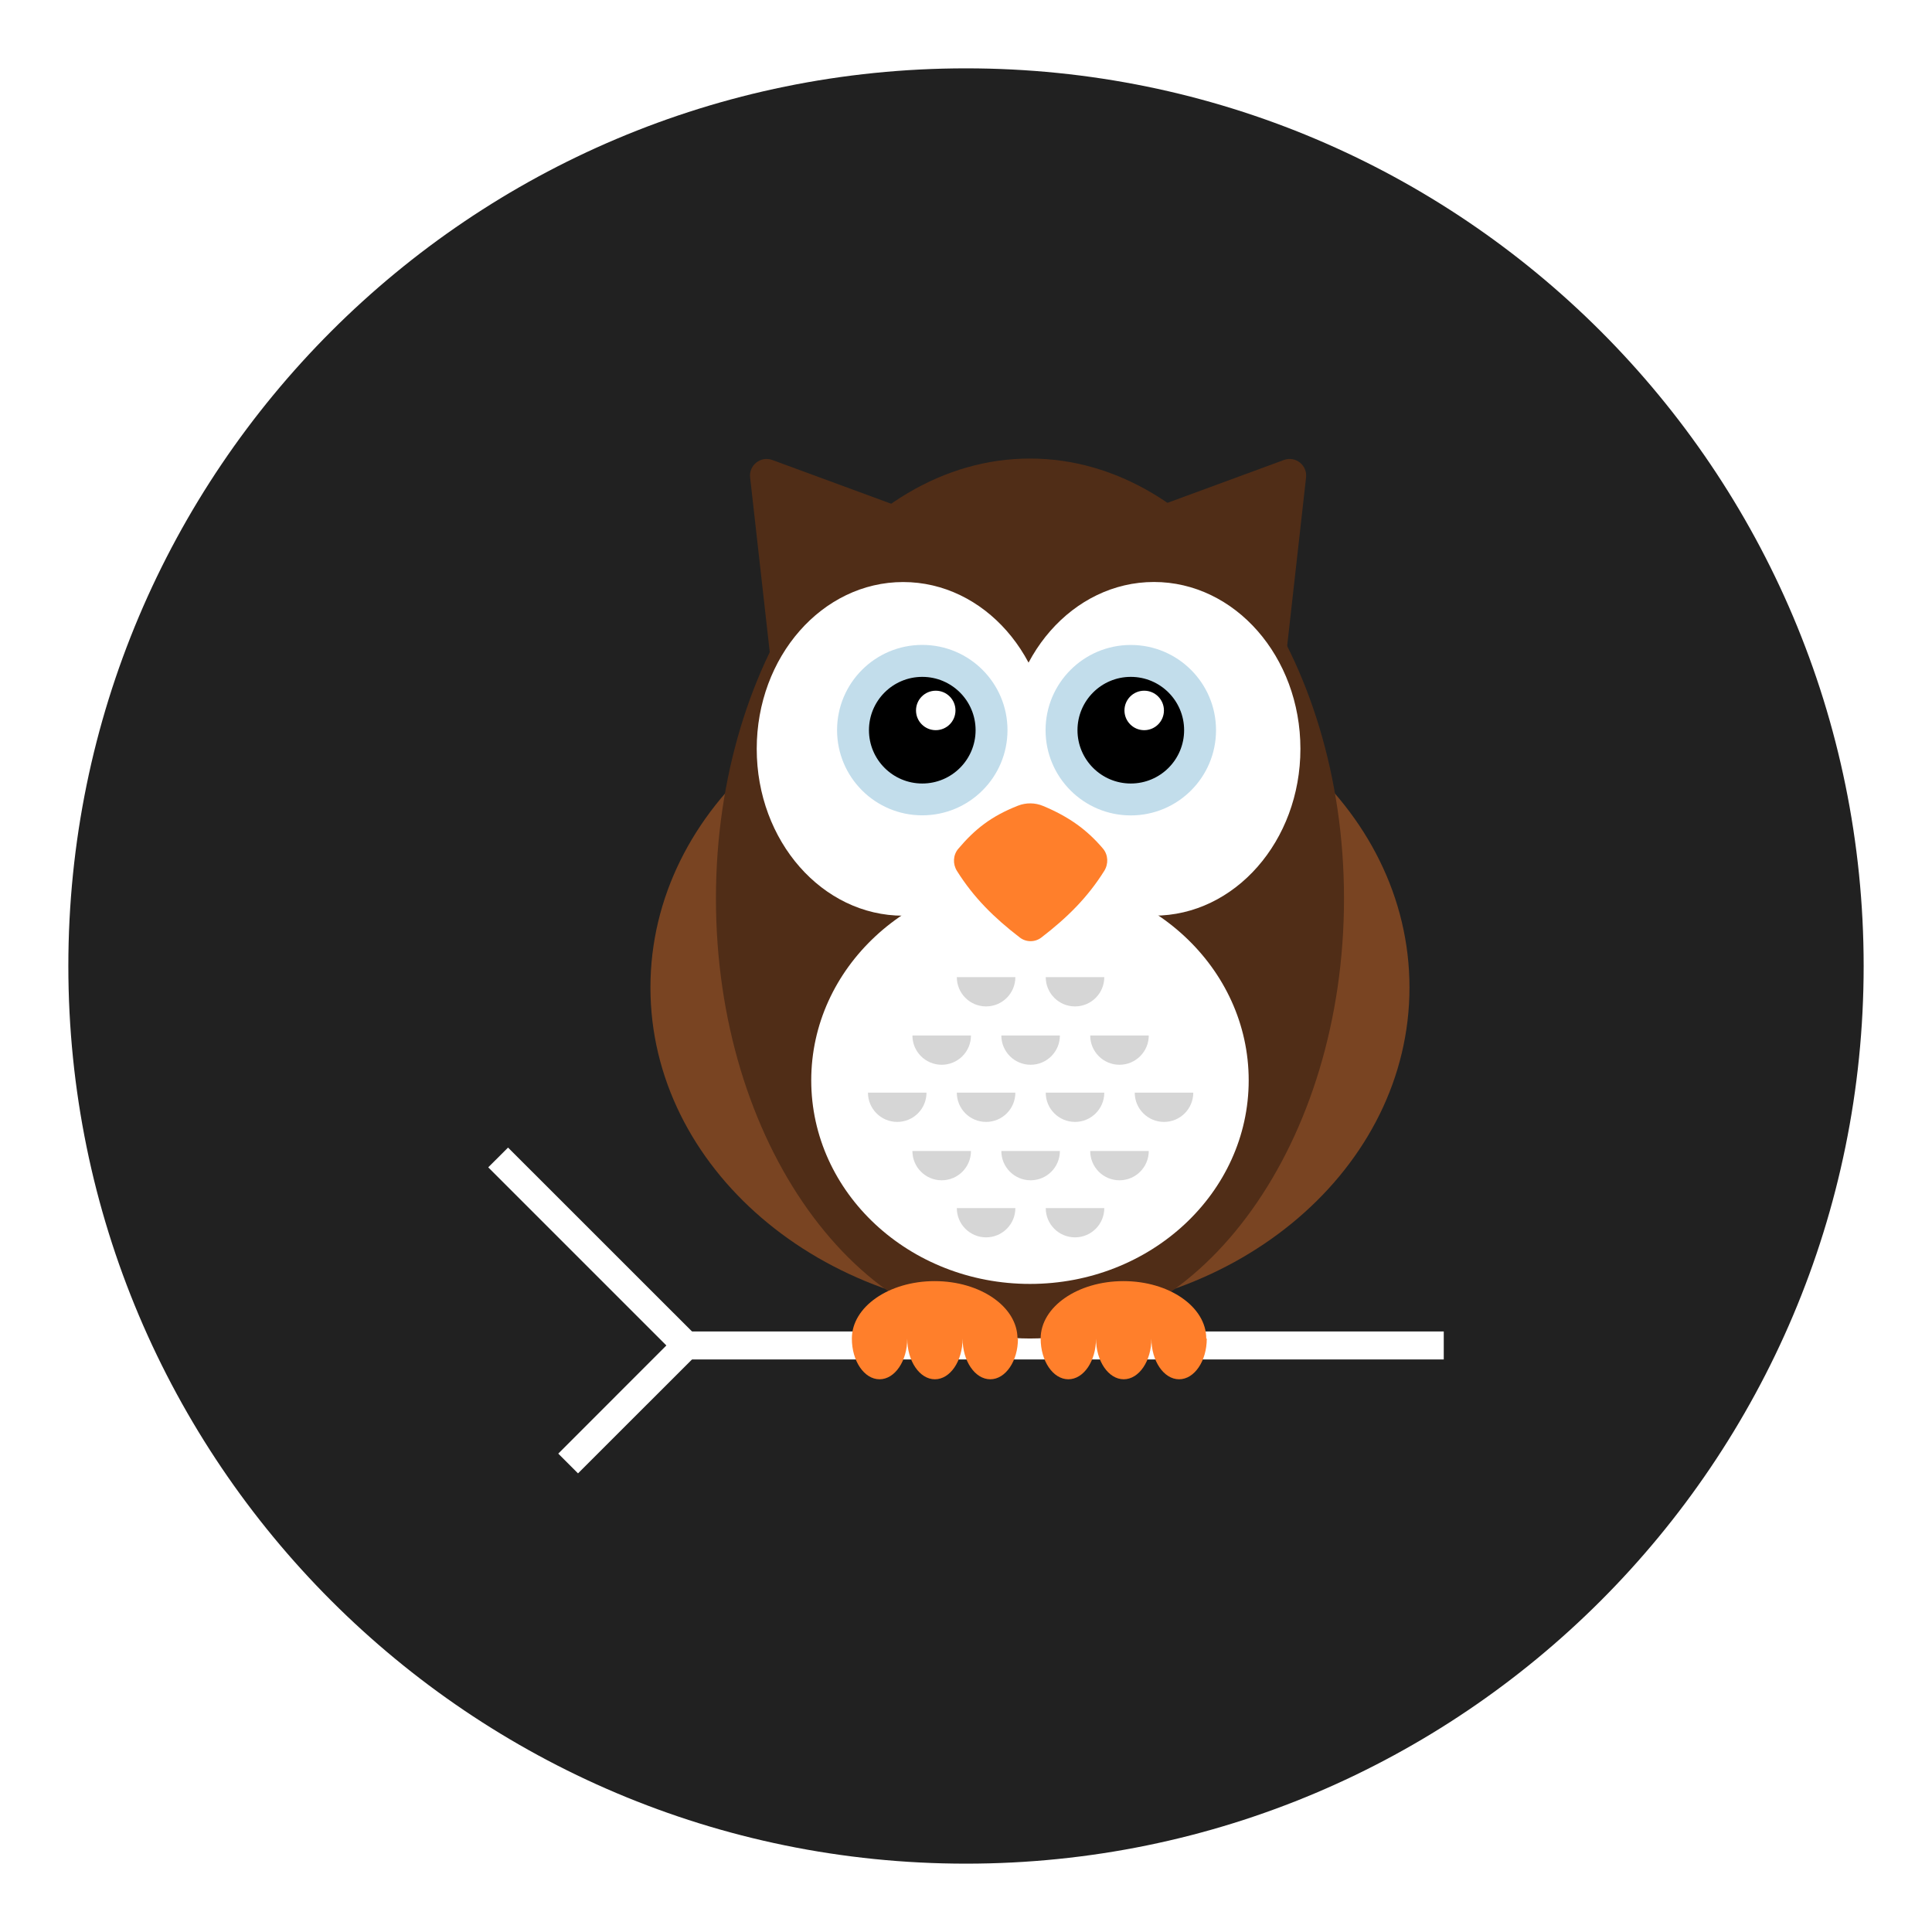
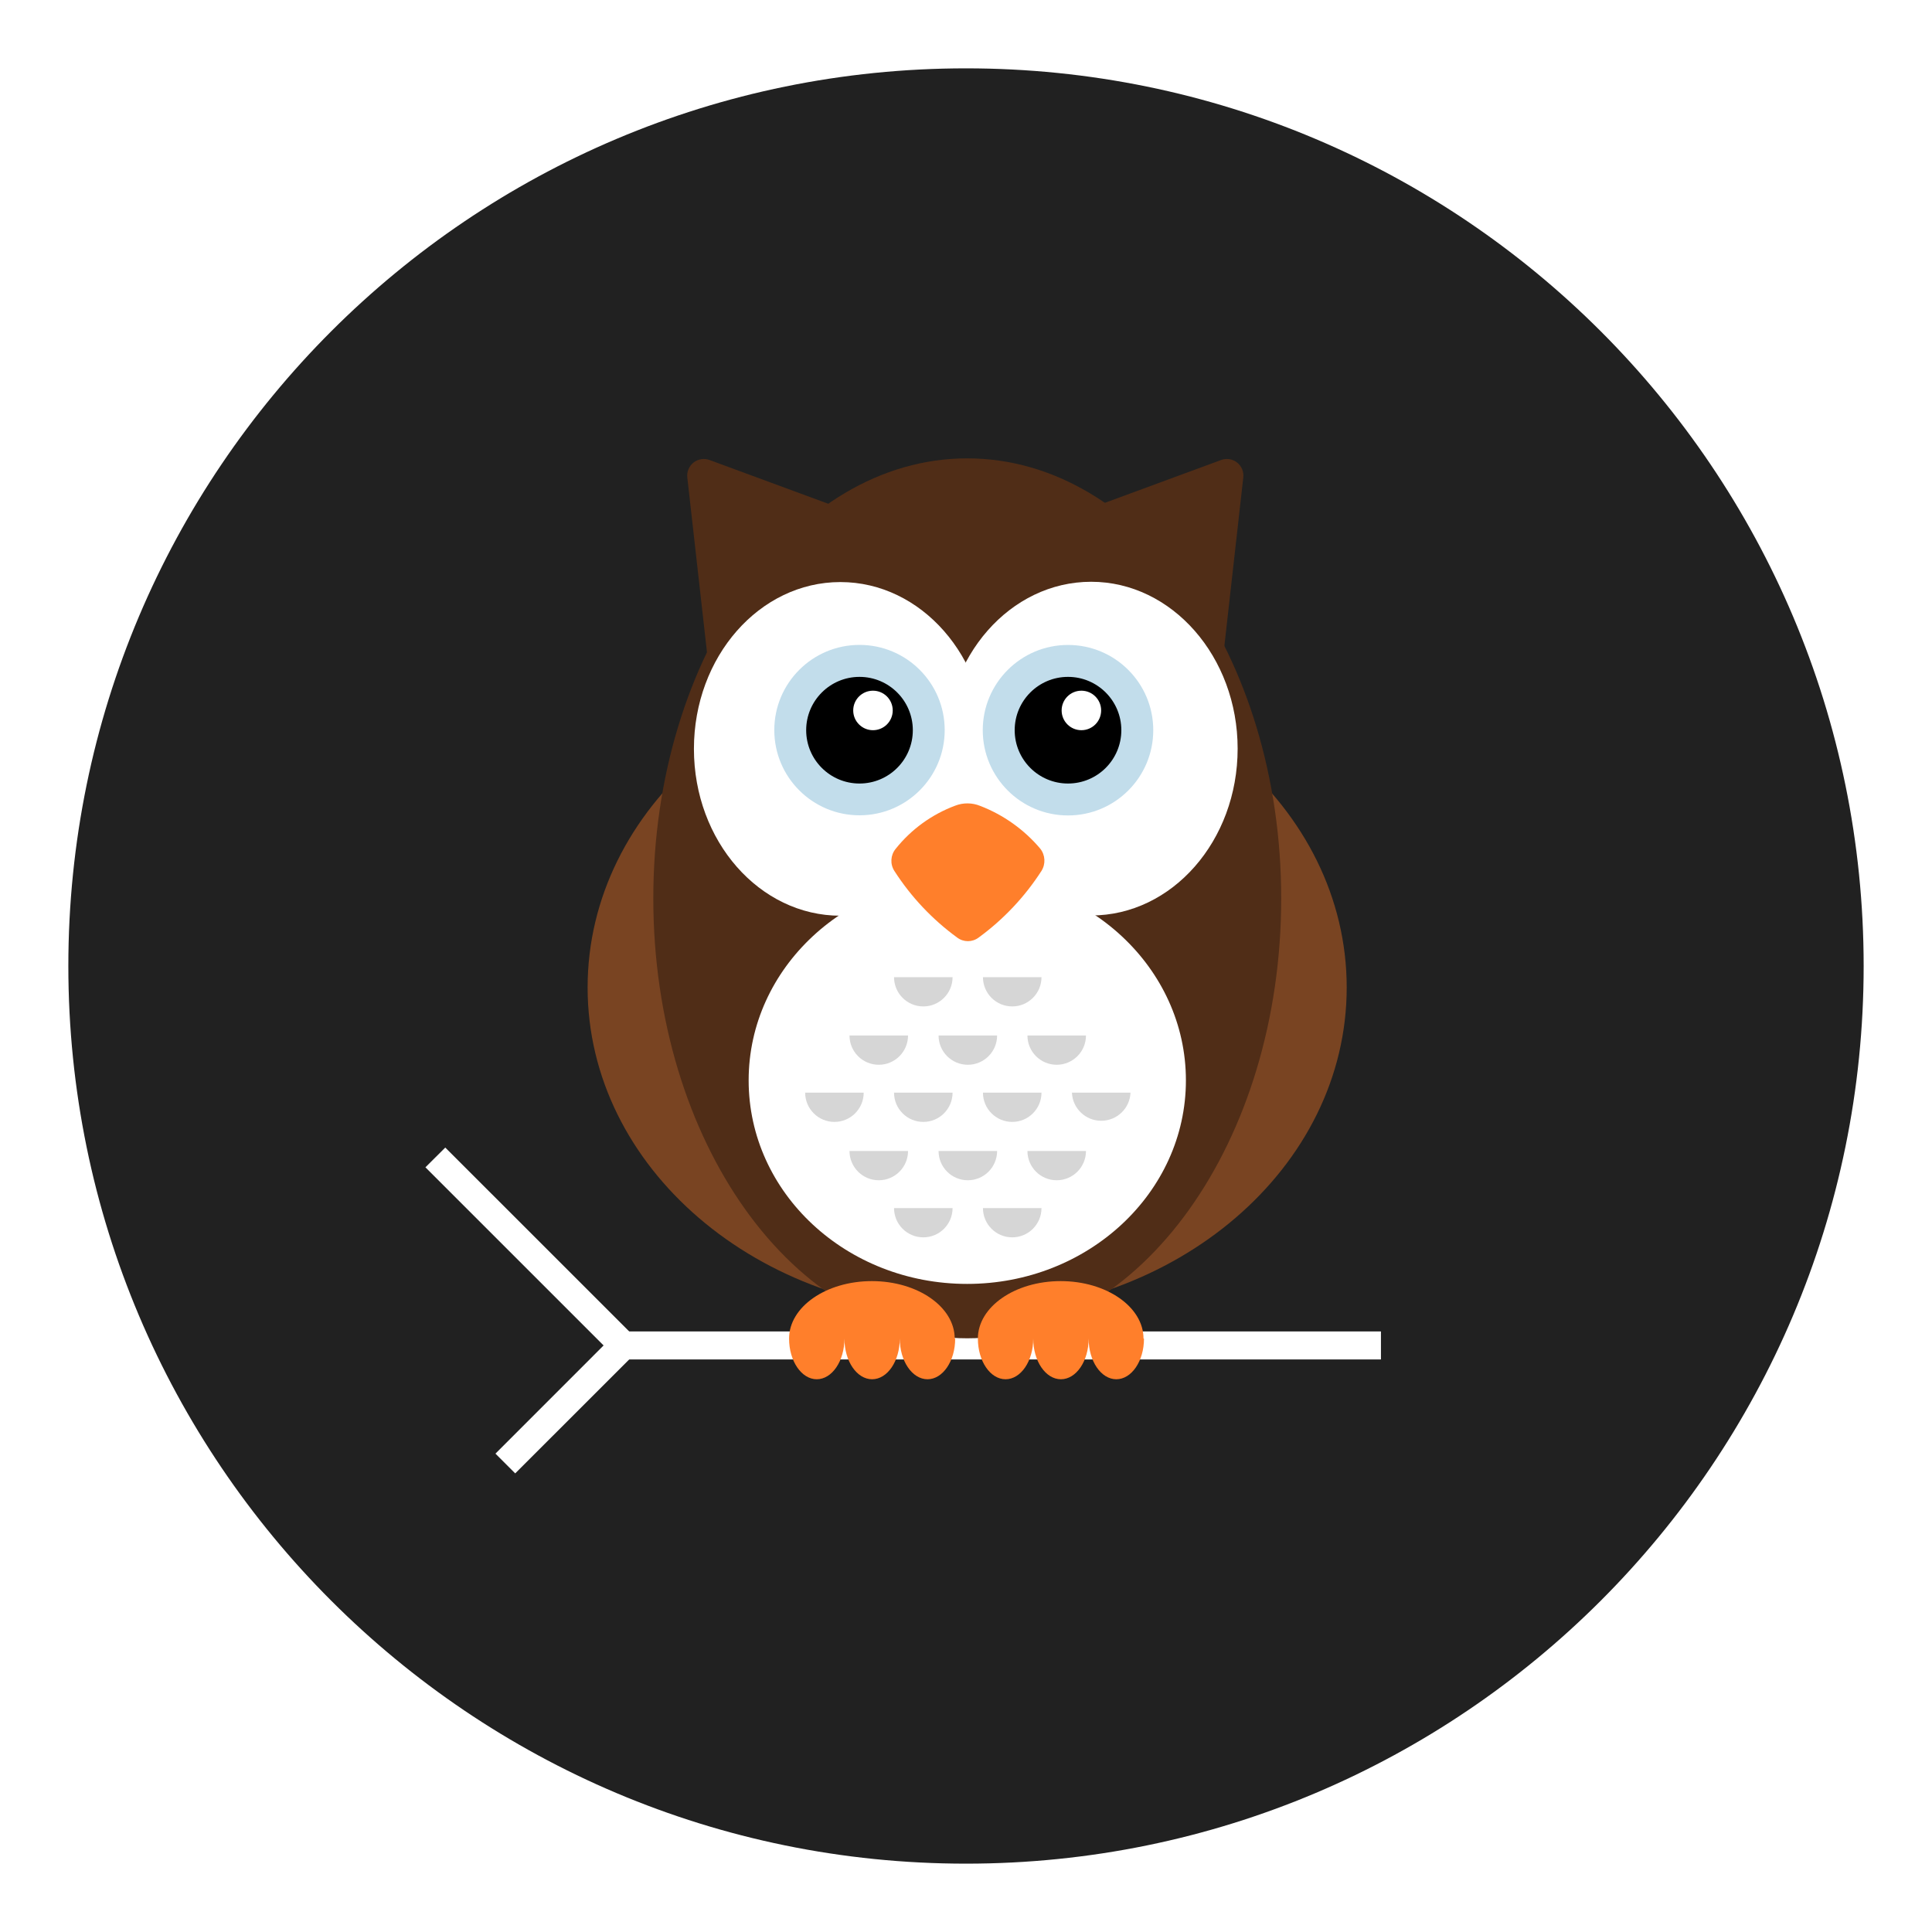
- <svg xmlns="http://www.w3.org/2000/svg" version="1.1" width="400" height="400" viewBox="0 0 400 400" xml:space="preserve">
+ <svg xmlns="http://www.w3.org/2000/svg" id="Layer_1" data-name="Layer 1" viewBox="0 0 400 400">
  <defs>
- </defs>
-   <rect x="0" y="0" width="100%" height="100%" fill="transparent" />
-   <g transform="matrix(Infinity NaN NaN Infinity 0 0)" id="aa5a7c09-e92e-4eba-a8f0-27e98fdbe25f">
- </g>
-   <g transform="matrix(1 0 0 1 200 200)" id="d66f640e-f1cf-4f70-a07d-e9eeeba8339c">
-     <rect style="stroke: none; stroke-width: 1; stroke-dasharray: none; stroke-linecap: butt; stroke-dashoffset: 0; stroke-linejoin: miter; stroke-miterlimit: 4; fill: rgb(255,255,255); fill-rule: nonzero; opacity: 1;" vector-effect="non-scaling-stroke" x="-200" y="-200" rx="0" ry="0" width="400" height="400" />
+     <style>.cls-1{fill:#fff;}.cls-2{fill:#212121;}.cls-3{fill:#502d17;}.cls-4{fill:#794422;}.cls-5{fill:#ff7f2b;}.cls-6{fill:#d6d6d6;}.cls-7{fill:#c2ddeb;}</style>
+   </defs>
+   <rect width="400" height="400" />
+   <g id="d66f640e-f1cf-4f70-a07d-e9eeeba8339c">
+     <rect class="cls-1" width="400" height="400" />
  </g>
-   <g transform="matrix(5.31 0 0 5.31 200 200)" id="194f0fc1-48c7-4c26-9f46-c6b12e1a361f">
-     <circle style="stroke: rgb(0,0,0); stroke-width: 0; stroke-dasharray: none; stroke-linecap: butt; stroke-dashoffset: 0; stroke-linejoin: miter; stroke-miterlimit: 4; fill: rgb(33,33,33); fill-rule: nonzero; opacity: 1;" vector-effect="non-scaling-stroke" cx="0" cy="0" r="35" />
+   <g id="_194f0fc1-48c7-4c26-9f46-c6b12e1a361f" data-name="194f0fc1-48c7-4c26-9f46-c6b12e1a361f">
+     <circle class="cls-2" cx="200" cy="200" r="185.85" />
  </g>
-   <g transform="matrix(1.46 0 0 1.46 200 200)">
-     <g style="" vector-effect="non-scaling-stroke">
-       <g transform="matrix(1 0 0 1 -52.31 48.85)">
-         <polygon style="stroke: none; stroke-width: 1; stroke-dasharray: none; stroke-linecap: butt; stroke-dashoffset: 0; stroke-linejoin: miter; stroke-miterlimit: 4; fill: rgb(255,255,255); fill-rule: nonzero; opacity: 1;" vector-effect="non-scaling-stroke" points="-2.71,23.1 -5.51,20.3 9.82,4.96 -15.44,-20.3 -12.63,-23.1 15.44,4.96 " />
-       </g>
-       <g transform="matrix(1 0 0 1 14.03 53.81)">
-         <rect style="stroke: none; stroke-width: 1; stroke-dasharray: none; stroke-linecap: butt; stroke-dashoffset: 0; stroke-linejoin: miter; stroke-miterlimit: 4; fill: rgb(255,255,255); fill-rule: nonzero; opacity: 1;" vector-effect="non-scaling-stroke" x="-53.72" y="-1.985" rx="0" ry="0" width="107.44" height="3.97" />
-       </g>
-       <g transform="matrix(1 0 0 1 -17.9 -56.93)">
-         <path style="stroke: none; stroke-width: 1; stroke-dasharray: none; stroke-linecap: butt; stroke-dashoffset: 0; stroke-linejoin: miter; stroke-miterlimit: 4; fill: rgb(80,45,23); fill-rule: nonzero; opacity: 1;" vector-effect="non-scaling-stroke" transform=" translate(-49.85, -15.03)" d="M 37.136 2.677 C 36.943 0.935 38.645 -0.4 40.288 0.205 L 62.589 8.414 L 40.207 30.004 L 37.136 2.677 z" stroke-linecap="round" />
-       </g>
-       <g transform="matrix(1 0 0 1 35.51 -56.93)">
-         <path style="stroke: none; stroke-width: 1; stroke-dasharray: none; stroke-linecap: butt; stroke-dashoffset: 0; stroke-linejoin: miter; stroke-miterlimit: 4; fill: rgb(80,45,23); fill-rule: nonzero; opacity: 1;" vector-effect="non-scaling-stroke" transform=" translate(-103.27, -15.03)" d="M 115.984 2.677 C 116.179 0.935 114.476 -0.4 112.836 0.205 L 90.531 8.414 L 112.918 30.004 L 115.984 2.677 z" stroke-linecap="round" />
-       </g>
-       <g transform="matrix(1 0 0 1 9.07 3.05)">
-         <ellipse style="stroke: none; stroke-width: 1; stroke-dasharray: none; stroke-linecap: butt; stroke-dashoffset: 0; stroke-linejoin: miter; stroke-miterlimit: 4; fill: rgb(121,68,34); fill-rule: nonzero; opacity: 1;" vector-effect="non-scaling-stroke" cx="0" cy="0" rx="53.819" ry="46.2" />
-       </g>
-       <g transform="matrix(1 0 0 1 9.07 -9.57)">
-         <path style="stroke: none; stroke-width: 1; stroke-dasharray: none; stroke-linecap: butt; stroke-dashoffset: 0; stroke-linejoin: miter; stroke-miterlimit: 4; fill: rgb(80,45,23); fill-rule: nonzero; opacity: 1;" vector-effect="non-scaling-stroke" transform=" translate(-76.82, -62.39)" d="M 121.354 62.395 C 121.354 96.851 101.416 124.785 76.821 124.785 C 52.227 124.785 32.29 96.851 32.29 62.395 C 32.29 27.934 52.227 0 76.82 0 C 101.416 0 121.354 27.934 121.354 62.395 z" stroke-linecap="round" />
-       </g>
-       <g transform="matrix(1 0 0 1 -8.91 -30.79)">
-         <ellipse style="stroke: none; stroke-width: 1; stroke-dasharray: none; stroke-linecap: butt; stroke-dashoffset: 0; stroke-linejoin: miter; stroke-miterlimit: 4; fill: rgb(255,255,255); fill-rule: nonzero; opacity: 1;" vector-effect="non-scaling-stroke" cx="0" cy="0" rx="20.767" ry="23.658" />
-       </g>
-       <g transform="matrix(1 0 0 1 9.07 16.21)">
-         <path style="stroke: none; stroke-width: 1; stroke-dasharray: none; stroke-linecap: butt; stroke-dashoffset: 0; stroke-linejoin: miter; stroke-miterlimit: 4; fill: rgb(255,255,255); fill-rule: nonzero; opacity: 1;" vector-effect="non-scaling-stroke" transform=" translate(-76.82, -88.17)" d="M 107.838 88.176 C 107.838 104.118 93.951 117.044 76.82 117.044 C 59.69 117.044 45.804 104.118 45.804 88.176 C 45.804 72.229 59.69 59.303 76.82 59.303 C 93.951 59.304 107.838 72.229 107.838 88.176 z" stroke-linecap="round" />
-       </g>
-       <g transform="matrix(1 0 0 1 26.66 -30.8)">
-         <path style="stroke: none; stroke-width: 1; stroke-dasharray: none; stroke-linecap: butt; stroke-dashoffset: 0; stroke-linejoin: miter; stroke-miterlimit: 4; fill: rgb(255,255,255); fill-rule: nonzero; opacity: 1;" vector-effect="non-scaling-stroke" transform=" translate(-94.41, -41.16)" d="M 115.172 41.165 C 115.172 54.231 105.875 64.823 94.403 64.823 C 82.937 64.823 73.638 54.232 73.638 41.165 C 73.638 28.097 82.937 17.504 94.403 17.504 C 105.875 17.503 115.172 28.097 115.172 41.165 z" stroke-linecap="round" />
-       </g>
-       <g transform="matrix(1 0 0 1 9.16 -13.29)">
-         <path style="stroke: none; stroke-width: 1; stroke-dasharray: none; stroke-linecap: butt; stroke-dashoffset: 0; stroke-linejoin: miter; stroke-miterlimit: 4; fill: rgb(255,127,43); fill-rule: nonzero; opacity: 1;" vector-effect="non-scaling-stroke" transform=" translate(-76.91, -58.67)" d="M 75.116 49.227 C 76.262 48.775 77.546 48.789 78.681 49.264 C 82.302 50.77 84.894 52.62 87.172 55.31 C 87.927 56.203 87.972 57.49 87.351 58.479 C 84.978 62.261 82.102 65.104 78.435 67.923 C 77.538 68.612 76.281 68.612 75.384 67.923 C 71.717 65.105 68.841 62.261 66.467 58.479 C 65.851 57.499 65.905 56.226 66.652 55.342 C 69.018 52.547 71.327 50.718 75.116 49.227 z" stroke-linecap="round" />
-       </g>
-       <g transform="matrix(1 0 0 1 2.85 3.66)">
-         <path style="stroke: none; stroke-width: 1; stroke-dasharray: none; stroke-linecap: butt; stroke-dashoffset: 0; stroke-linejoin: miter; stroke-miterlimit: 4; fill: rgb(214,214,214); fill-rule: nonzero; opacity: 1;" vector-effect="non-scaling-stroke" transform=" translate(-70.61, -75.62)" d="M 74.759 73.539 C 74.759 75.832 72.902 77.691 70.61 77.691 C 68.315 77.691 66.457 75.832 66.457 73.539 L 74.759 73.539 z" stroke-linecap="round" />
-       </g>
-       <g transform="matrix(1 0 0 1 15.46 3.66)">
-         <path style="stroke: none; stroke-width: 1; stroke-dasharray: none; stroke-linecap: butt; stroke-dashoffset: 0; stroke-linejoin: miter; stroke-miterlimit: 4; fill: rgb(214,214,214); fill-rule: nonzero; opacity: 1;" vector-effect="non-scaling-stroke" transform=" translate(-83.22, -75.62)" d="M 87.371 73.539 C 87.371 75.832 85.513 77.691 83.219 77.691 C 80.925 77.691 79.067 75.832 79.067 73.539 L 87.371 73.539 z" stroke-linecap="round" />
-       </g>
-       <g transform="matrix(1 0 0 1 -3.45 11.93)">
-         <path style="stroke: none; stroke-width: 1; stroke-dasharray: none; stroke-linecap: butt; stroke-dashoffset: 0; stroke-linejoin: miter; stroke-miterlimit: 4; fill: rgb(214,214,214); fill-rule: nonzero; opacity: 1;" vector-effect="non-scaling-stroke" transform=" translate(-64.3, -83.89)" d="M 68.455 81.814 C 68.455 84.109 66.596 85.966 64.302 85.966 C 62.009 85.966 60.151 84.109 60.151 81.814 L 68.455 81.814 z" stroke-linecap="round" />
-       </g>
-       <g transform="matrix(1 0 0 1 9.16 11.93)">
-         <path style="stroke: none; stroke-width: 1; stroke-dasharray: none; stroke-linecap: butt; stroke-dashoffset: 0; stroke-linejoin: miter; stroke-miterlimit: 4; fill: rgb(214,214,214); fill-rule: nonzero; opacity: 1;" vector-effect="non-scaling-stroke" transform=" translate(-76.91, -83.89)" d="M 81.064 81.814 C 81.064 84.109 79.207 85.966 76.914 85.966 C 74.621 85.966 72.761 84.109 72.761 81.814 L 81.064 81.814 z" stroke-linecap="round" />
-       </g>
-       <g transform="matrix(1 0 0 1 21.77 11.93)">
-         <path style="stroke: none; stroke-width: 1; stroke-dasharray: none; stroke-linecap: butt; stroke-dashoffset: 0; stroke-linejoin: miter; stroke-miterlimit: 4; fill: rgb(214,214,214); fill-rule: nonzero; opacity: 1;" vector-effect="non-scaling-stroke" transform=" translate(-89.53, -83.89)" d="M 93.677 81.814 C 93.677 84.109 91.817 85.966 89.525 85.966 C 87.233 85.966 85.374 84.109 85.374 81.814 L 93.677 81.814 z" stroke-linecap="round" />
-       </g>
-       <g transform="matrix(1 0 0 1 -9.75 20.03)">
-         <path style="stroke: none; stroke-width: 1; stroke-dasharray: none; stroke-linecap: butt; stroke-dashoffset: 0; stroke-linejoin: miter; stroke-miterlimit: 4; fill: rgb(214,214,214); fill-rule: nonzero; opacity: 1;" vector-effect="non-scaling-stroke" transform=" translate(-58, -91.98)" d="M 62.148 89.908 C 62.148 92.204 60.291 94.06 57.997 94.06 C 55.704 94.06 53.847 92.204 53.847 89.908 L 62.148 89.908 z" stroke-linecap="round" />
-       </g>
-       <g transform="matrix(1 0 0 1 2.85 20.03)">
-         <path style="stroke: none; stroke-width: 1; stroke-dasharray: none; stroke-linecap: butt; stroke-dashoffset: 0; stroke-linejoin: miter; stroke-miterlimit: 4; fill: rgb(214,214,214); fill-rule: nonzero; opacity: 1;" vector-effect="non-scaling-stroke" transform=" translate(-70.61, -91.98)" d="M 74.759 89.908 C 74.759 92.204 72.902 94.06 70.61 94.06 C 68.315 94.06 66.457 92.204 66.457 89.908 L 74.759 89.908 z" stroke-linecap="round" />
-       </g>
-       <g transform="matrix(1 0 0 1 15.46 20.03)">
-         <path style="stroke: none; stroke-width: 1; stroke-dasharray: none; stroke-linecap: butt; stroke-dashoffset: 0; stroke-linejoin: miter; stroke-miterlimit: 4; fill: rgb(214,214,214); fill-rule: nonzero; opacity: 1;" vector-effect="non-scaling-stroke" transform=" translate(-83.22, -91.98)" d="M 87.371 89.908 C 87.371 92.204 85.513 94.06 83.219 94.06 C 80.925 94.06 79.067 92.204 79.067 89.908 L 87.371 89.908 z" stroke-linecap="round" />
-       </g>
-       <g transform="matrix(1 0 0 1 28.08 20.03)">
-         <path style="stroke: none; stroke-width: 1; stroke-dasharray: none; stroke-linecap: butt; stroke-dashoffset: 0; stroke-linejoin: miter; stroke-miterlimit: 4; fill: rgb(214,214,214); fill-rule: nonzero; opacity: 1;" vector-effect="non-scaling-stroke" transform=" translate(-95.83, -91.98)" d="M 99.98 89.908 C 99.98 92.204 98.123 94.06 95.83 94.06 C 93.537 94.06 91.678 92.204 91.678 89.908 L 99.98 89.908 z" stroke-linecap="round" />
-       </g>
-       <g transform="matrix(1 0 0 1 -3.45 28.31)">
-         <path style="stroke: none; stroke-width: 1; stroke-dasharray: none; stroke-linecap: butt; stroke-dashoffset: 0; stroke-linejoin: miter; stroke-miterlimit: 4; fill: rgb(214,214,214); fill-rule: nonzero; opacity: 1;" vector-effect="non-scaling-stroke" transform=" translate(-64.3, -100.26)" d="M 68.455 98.185 C 68.455 100.48 66.596 102.337 64.302 102.337 C 62.009 102.337 60.151 100.48 60.151 98.185 L 68.455 98.185 z" stroke-linecap="round" />
-       </g>
-       <g transform="matrix(1 0 0 1 9.16 28.31)">
-         <path style="stroke: none; stroke-width: 1; stroke-dasharray: none; stroke-linecap: butt; stroke-dashoffset: 0; stroke-linejoin: miter; stroke-miterlimit: 4; fill: rgb(214,214,214); fill-rule: nonzero; opacity: 1;" vector-effect="non-scaling-stroke" transform=" translate(-76.91, -100.26)" d="M 81.064 98.185 C 81.064 100.48 79.207 102.337 76.914 102.337 C 74.621 102.337 72.761 100.48 72.761 98.185 L 81.064 98.185 z" stroke-linecap="round" />
-       </g>
-       <g transform="matrix(1 0 0 1 21.77 28.31)">
-         <path style="stroke: none; stroke-width: 1; stroke-dasharray: none; stroke-linecap: butt; stroke-dashoffset: 0; stroke-linejoin: miter; stroke-miterlimit: 4; fill: rgb(214,214,214); fill-rule: nonzero; opacity: 1;" vector-effect="non-scaling-stroke" transform=" translate(-89.53, -100.26)" d="M 93.677 98.185 C 93.677 100.48 91.817 102.337 89.525 102.337 C 87.233 102.337 85.374 100.48 85.374 98.185 L 93.677 98.185 z" stroke-linecap="round" />
-       </g>
-       <g transform="matrix(1 0 0 1 2.85 36.4)">
-         <path style="stroke: none; stroke-width: 1; stroke-dasharray: none; stroke-linecap: butt; stroke-dashoffset: 0; stroke-linejoin: miter; stroke-miterlimit: 4; fill: rgb(214,214,214); fill-rule: nonzero; opacity: 1;" vector-effect="non-scaling-stroke" transform=" translate(-70.61, -108.35)" d="M 74.759 106.279 C 74.759 108.574 72.902 110.431 70.61 110.431 C 68.315 110.431 66.457 108.574 66.457 106.279 L 74.759 106.279 z" stroke-linecap="round" />
-       </g>
-       <g transform="matrix(1 0 0 1 15.46 36.4)">
-         <path style="stroke: none; stroke-width: 1; stroke-dasharray: none; stroke-linecap: butt; stroke-dashoffset: 0; stroke-linejoin: miter; stroke-miterlimit: 4; fill: rgb(214,214,214); fill-rule: nonzero; opacity: 1;" vector-effect="non-scaling-stroke" transform=" translate(-83.22, -108.35)" d="M 87.371 106.279 C 87.371 108.574 85.513 110.431 83.219 110.431 C 80.925 110.431 79.067 108.574 79.067 106.279 L 87.371 106.279 z" stroke-linecap="round" />
-       </g>
-       <g transform="matrix(1 0 0 1 -6.2 -33.45)">
-         <circle style="stroke: none; stroke-width: 1; stroke-dasharray: none; stroke-linecap: butt; stroke-dashoffset: 0; stroke-linejoin: miter; stroke-miterlimit: 4; fill: rgb(194,221,235); fill-rule: nonzero; opacity: 1;" vector-effect="non-scaling-stroke" cx="0" cy="0" r="12.084" />
-       </g>
-       <g transform="matrix(1 0 0 1 -6.2 -33.44)">
-         <circle style="stroke: none; stroke-width: 1; stroke-dasharray: none; stroke-linecap: butt; stroke-dashoffset: 0; stroke-linejoin: miter; stroke-miterlimit: 4; fill: rgb(0,0,0); fill-rule: nonzero; opacity: 1;" vector-effect="non-scaling-stroke" cx="0" cy="0" r="7.561" />
-       </g>
-       <g transform="matrix(1 0 0 1 -4.29 -36.24)">
-         <circle style="stroke: none; stroke-width: 1; stroke-dasharray: none; stroke-linecap: butt; stroke-dashoffset: 0; stroke-linejoin: miter; stroke-miterlimit: 4; fill: rgb(255,255,255); fill-rule: nonzero; opacity: 1;" vector-effect="non-scaling-stroke" cx="0" cy="0" r="2.798" />
-       </g>
-       <g transform="matrix(1 0 0 1 23.37 -33.44)">
-         <circle style="stroke: none; stroke-width: 1; stroke-dasharray: none; stroke-linecap: butt; stroke-dashoffset: 0; stroke-linejoin: miter; stroke-miterlimit: 4; fill: rgb(194,221,235); fill-rule: nonzero; opacity: 1;" vector-effect="non-scaling-stroke" cx="0" cy="0" r="12.086" />
-       </g>
-       <g transform="matrix(1 0 0 1 23.37 -33.44)">
-         <circle style="stroke: none; stroke-width: 1; stroke-dasharray: none; stroke-linecap: butt; stroke-dashoffset: 0; stroke-linejoin: miter; stroke-miterlimit: 4; fill: rgb(0,0,0); fill-rule: nonzero; opacity: 1;" vector-effect="non-scaling-stroke" cx="0" cy="0" r="7.561" />
-       </g>
-       <g transform="matrix(1 0 0 1 25.27 -36.24)">
-         <circle style="stroke: none; stroke-width: 1; stroke-dasharray: none; stroke-linecap: butt; stroke-dashoffset: 0; stroke-linejoin: miter; stroke-miterlimit: 4; fill: rgb(255,255,255); fill-rule: nonzero; opacity: 1;" vector-effect="non-scaling-stroke" cx="0" cy="0" r="2.799" />
-       </g>
-       <g transform="matrix(1 0 0 1 22.37 51.65)">
-         <path style="stroke: none; stroke-width: 1; stroke-dasharray: none; stroke-linecap: butt; stroke-dashoffset: 0; stroke-linejoin: miter; stroke-miterlimit: 4; fill: rgb(255,127,43); fill-rule: nonzero; opacity: 1;" vector-effect="non-scaling-stroke" transform=" translate(-90.13, -123.61)" d="M 101.904 124.798 C 101.904 127.984 100.144 130.566 97.98 130.566 C 95.811 130.566 94.052 127.984 94.052 124.798 C 94.052 127.984 92.294 130.566 90.125 130.566 C 87.958 130.566 86.198 127.984 86.198 124.798 C 86.198 127.984 84.442 130.566 82.272 130.566 C 80.106 130.566 78.347 127.984 78.347 124.798 C 78.347 120.294 83.604 116.646 90.09 116.646 C 96.574 116.646 101.832 120.294 101.832 124.798 L 101.904 124.798 z" stroke-linecap="round" />
-       </g>
-       <g transform="matrix(1 0 0 1 -4.41 51.65)">
-         <path style="stroke: none; stroke-width: 1; stroke-dasharray: none; stroke-linecap: butt; stroke-dashoffset: 0; stroke-linejoin: miter; stroke-miterlimit: 4; fill: rgb(255,127,43); fill-rule: nonzero; opacity: 1;" vector-effect="non-scaling-stroke" transform=" translate(-63.34, -123.61)" d="M 75.119 124.798 C 75.119 127.984 73.36 130.566 71.193 130.566 C 69.025 130.566 67.266 127.984 67.266 124.798 C 67.266 127.984 65.51 130.566 63.34 130.566 C 61.172 130.566 59.417 127.984 59.417 124.798 C 59.417 127.984 57.657 130.566 55.489 130.566 C 53.322 130.566 51.564 127.984 51.564 124.798 C 51.564 120.294 56.821 116.646 63.306 116.646 C 69.792 116.646 75.052 120.294 75.052 124.798 L 75.119 124.798 z" stroke-linecap="round" />
-       </g>
-     </g>
-   </g>
+   <polygon class="cls-1" points="106.67 305.05 102.58 300.96 124.97 278.56 88.08 241.68 92.19 237.59 133.17 278.56 106.67 305.05" />
+   <rect class="cls-1" x="129.05" y="275.66" width="156.86" height="5.8" />
+   <path class="cls-3" d="M142.3,98.85a3.44,3.44,0,0,1,4.61-3.61l32.55,12-32.67,31.52Z" />
+   <path class="cls-3" d="M257.41,98.85a3.43,3.43,0,0,0-4.6-3.61l-32.56,12,32.68,31.52Z" />
+   <ellipse class="cls-4" cx="200.24" cy="204.45" rx="78.58" ry="67.45" />
+   <path class="cls-3" d="M265.26,186c0,50.3-29.11,91.08-65,91.08s-65-40.78-65-91.08,29.11-91.1,65-91.1S265.26,135.72,265.26,186Z" />
+   <ellipse class="cls-1" cx="173.99" cy="155.05" rx="30.32" ry="34.54" />
+   <path class="cls-1" d="M245.53,223.68c0,23.27-20.28,42.14-45.29,42.14S155,247,155,223.68s20.27-42.16,45.28-42.16S245.53,200.39,245.53,223.68Z" />
+   <path class="cls-1" d="M256.24,155c0,19.08-13.58,34.54-30.33,34.54S195.6,174.12,195.6,155s13.57-34.55,30.31-34.55S256.24,136,256.24,155Z" />
+   <path class="cls-5" d="M197.75,166.81a7,7,0,0,1,5.21.05,30.79,30.79,0,0,1,12.4,8.83,4,4,0,0,1,.26,4.63,51.93,51.93,0,0,1-13,13.79,3.68,3.68,0,0,1-4.45,0,51.61,51.61,0,0,1-13-13.79,3.89,3.89,0,0,1,.27-4.58A28.56,28.56,0,0,1,197.75,166.81Z" />
+   <path class="cls-6" d="M197.22,202.31a6.06,6.06,0,0,1-12.12,0Z" />
+   <path class="cls-6" d="M215.63,202.31a6.06,6.06,0,0,1-12.12,0Z" />
+   <path class="cls-6" d="M188,214.39a6.06,6.06,0,0,1-12.12,0Z" />
+   <path class="cls-6" d="M206.44,214.39a6.06,6.06,0,0,1-12.12,0Z" />
+   <path class="cls-6" d="M224.84,214.39a6.06,6.06,0,0,1-12.12,0Z" />
+   <path class="cls-6" d="M178.82,226.22a6.06,6.06,0,1,1-12.12,0Z" />
+   <path class="cls-6" d="M197.22,226.22a6.06,6.06,0,0,1-12.12,0Z" />
+   <path class="cls-6" d="M215.63,226.22a6.06,6.06,0,0,1-12.12,0Z" />
+   <path class="cls-6" d="M234.06,226.22a6.07,6.07,0,0,1-12.13,0Z" />
+   <path class="cls-6" d="M188,238.3a6.06,6.06,0,1,1-12.12,0Z" />
+   <path class="cls-6" d="M206.44,238.3a6.06,6.06,0,1,1-12.12,0Z" />
+   <path class="cls-6" d="M224.84,238.3a6.06,6.06,0,1,1-12.12,0Z" />
+   <path class="cls-6" d="M197.22,250.12a6.06,6.06,0,0,1-12.12,0Z" />
+   <path class="cls-6" d="M215.63,250.12a6.06,6.06,0,0,1-12.12,0Z" />
+   <circle class="cls-7" cx="177.95" cy="151.16" r="17.64" />
+   <circle cx="177.95" cy="151.18" r="11.04" />
+   <circle class="cls-1" cx="180.74" cy="147.09" r="4.09" />
+   <circle class="cls-7" cx="221.12" cy="151.18" r="17.65" />
+   <circle cx="221.12" cy="151.18" r="11.04" />
+   <circle class="cls-1" cx="223.89" cy="147.09" r="4.09" />
+   <path class="cls-5" d="M236.85,277.14c0,4.66-2.57,8.42-5.73,8.42s-5.73-3.76-5.73-8.42c0,4.66-2.57,8.42-5.74,8.42s-5.73-3.76-5.73-8.42c0,4.66-2.56,8.42-5.73,8.42s-5.73-3.76-5.73-8.42c0-6.57,7.67-11.9,17.14-11.9s17.15,5.33,17.15,11.9Z" />
+   <path class="cls-5" d="M197.76,277.14c0,4.66-2.57,8.42-5.73,8.42s-5.74-3.76-5.74-8.42c0,4.66-2.56,8.42-5.73,8.42s-5.73-3.76-5.73-8.42c0,4.66-2.57,8.42-5.73,8.42s-5.73-3.76-5.73-8.42c0-6.57,7.67-11.9,17.14-11.9s17.15,5.33,17.15,11.9Z" />
+   <line class="cls-2" x1="200.38" y1="200" x2="15.65" y2="200" />
</svg>
